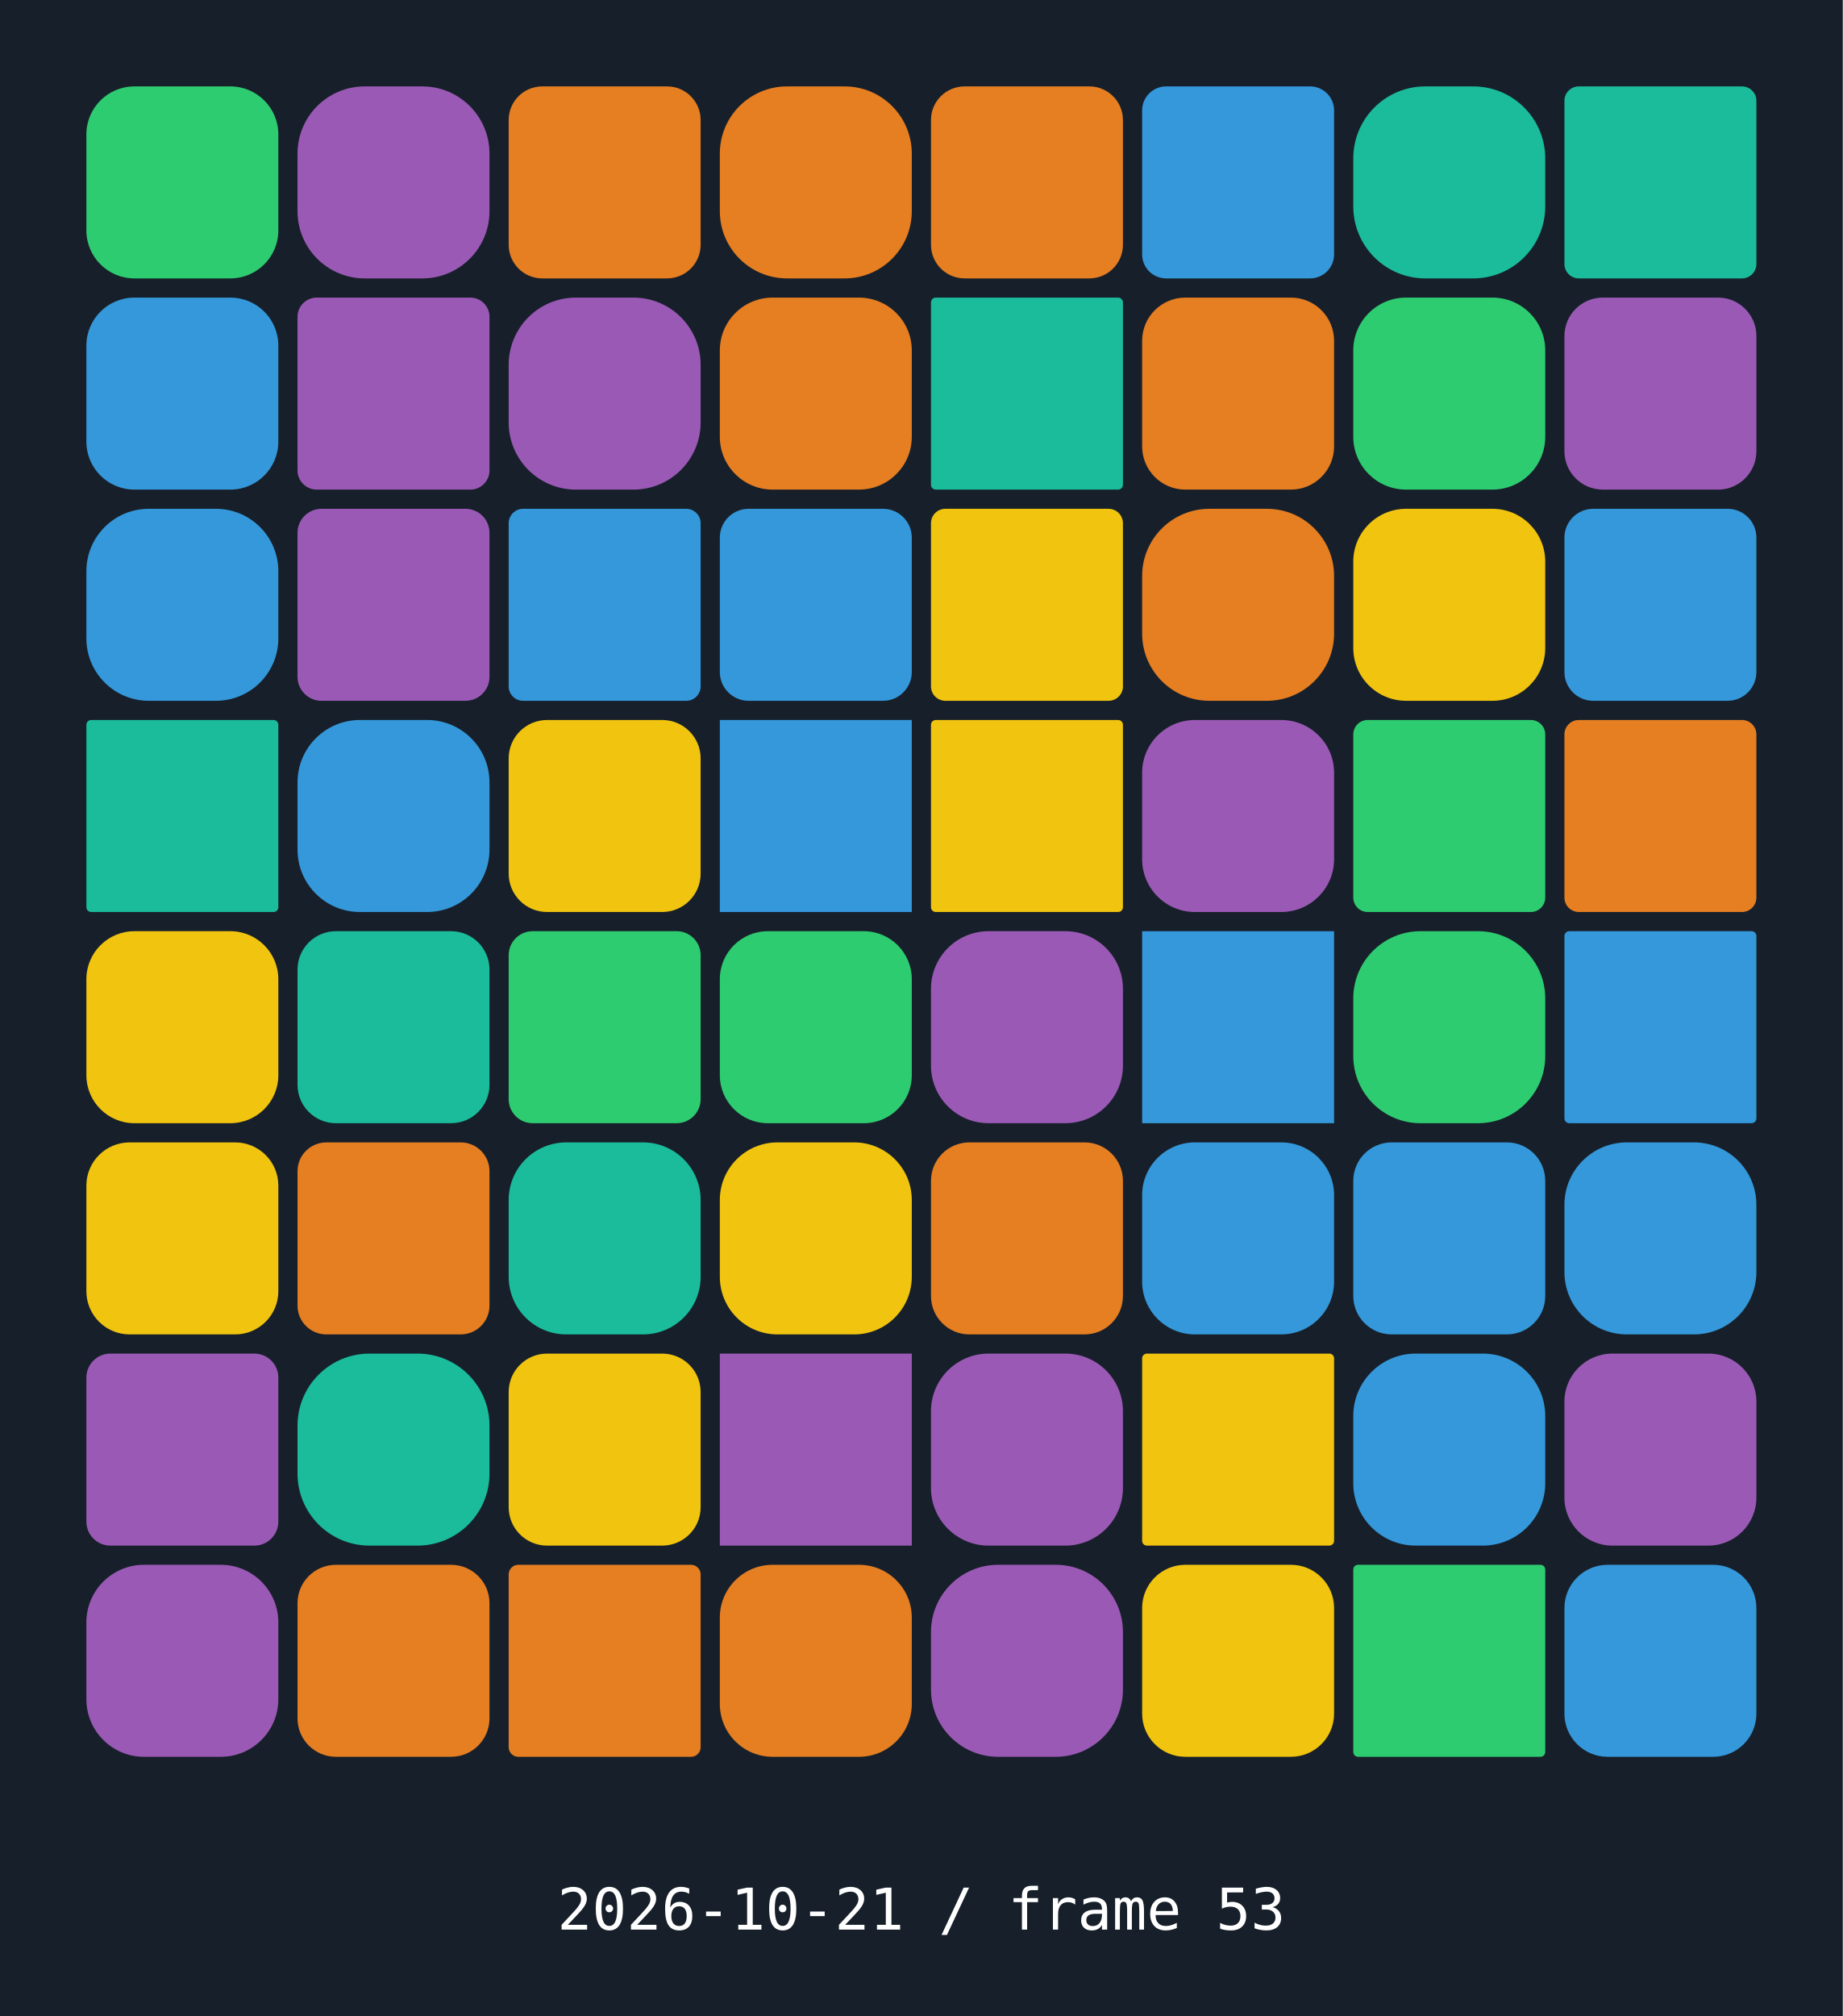
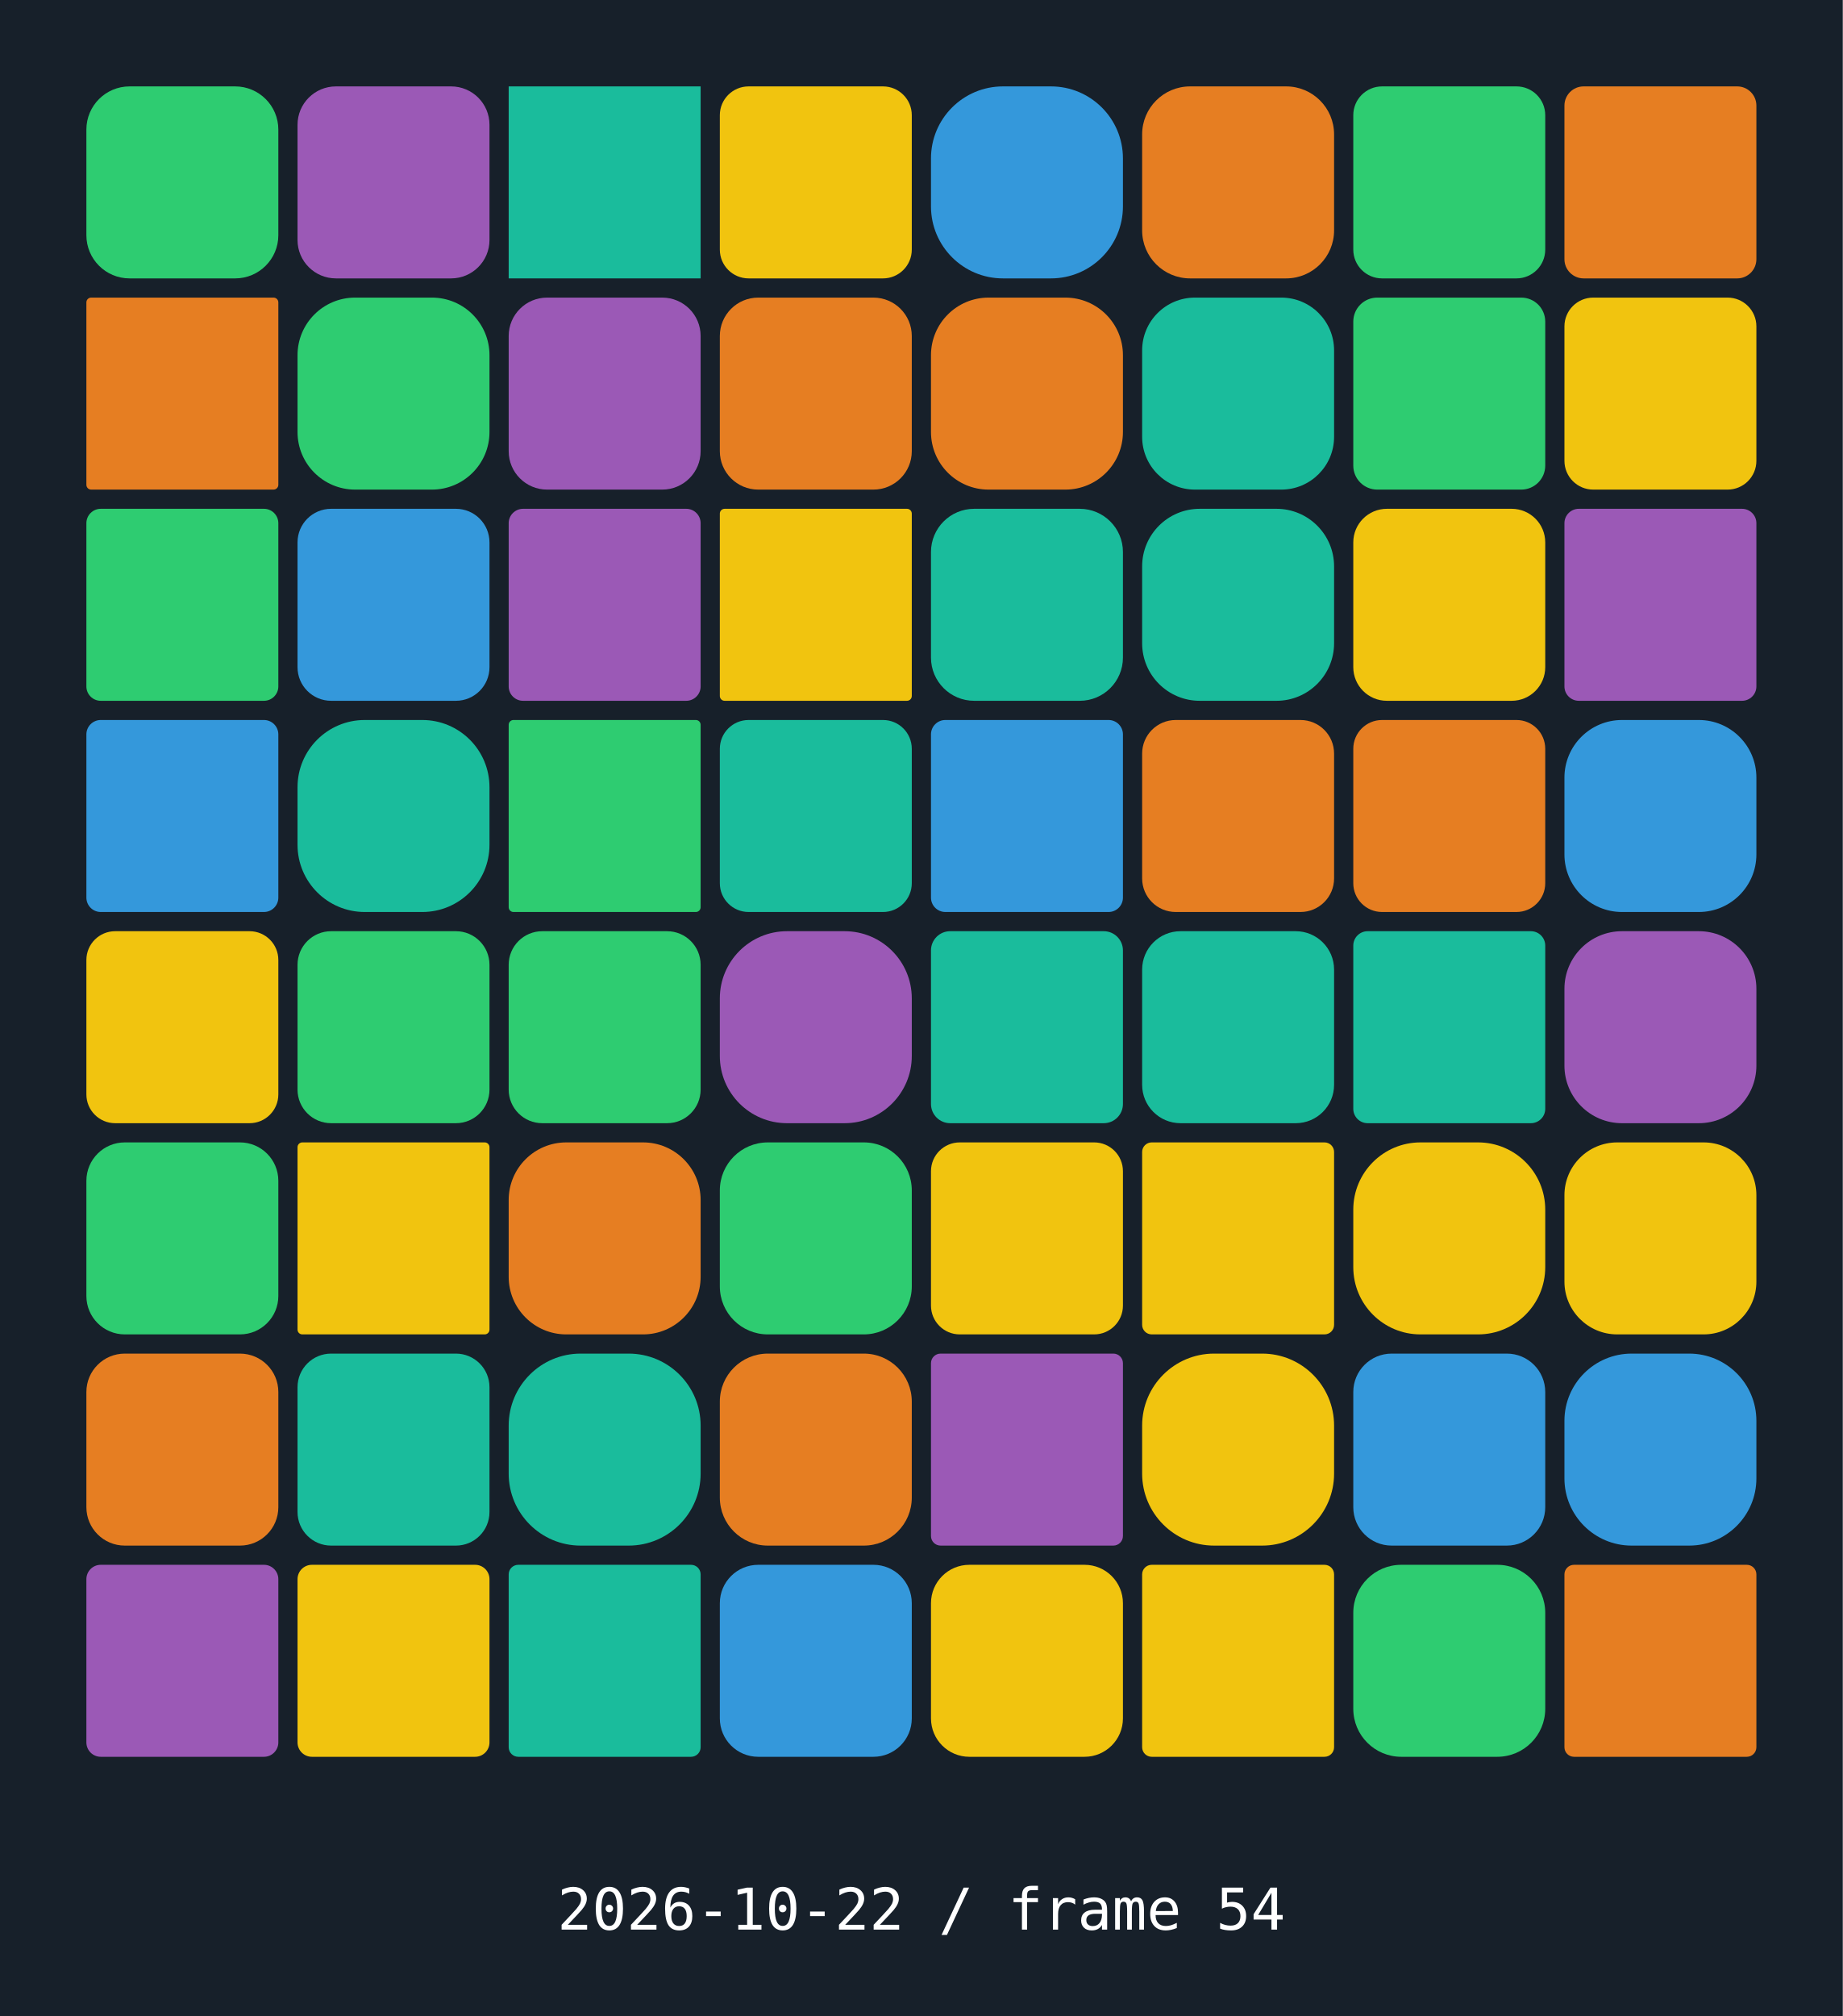
<svg xmlns="http://www.w3.org/2000/svg" width="384" height="420" viewBox="0 0 384 420">
  <rect width="384" height="420" fill="#17202a" />
-   <rect x="18" y="18" width="40" height="40" rx="10" fill="#2ecc71" />
-   <rect x="62" y="18" width="40" height="40" rx="14" fill="#9b59b6" />
-   <rect x="106" y="18" width="40" height="40" rx="7" fill="#e67e22" />
-   <rect x="150" y="18" width="40" height="40" rx="14" fill="#e67e22" />
-   <rect x="194" y="18" width="40" height="40" rx="7" fill="#e67e22" />
-   <rect x="238" y="18" width="40" height="40" rx="5" fill="#3498db" />
-   <rect x="282" y="18" width="40" height="40" rx="15" fill="#1abc9c" />
-   <rect x="326" y="18" width="40" height="40" rx="3" fill="#1abc9c" />
-   <rect x="18" y="62" width="40" height="40" rx="10" fill="#3498db" />
-   <rect x="62" y="62" width="40" height="40" rx="4" fill="#9b59b6" />
-   <rect x="106" y="62" width="40" height="40" rx="14" fill="#9b59b6" />
-   <rect x="150" y="62" width="40" height="40" rx="11" fill="#e67e22" />
-   <rect x="194" y="62" width="40" height="40" rx="1" fill="#1abc9c" />
-   <rect x="238" y="62" width="40" height="40" rx="9" fill="#e67e22" />
-   <rect x="282" y="62" width="40" height="40" rx="11" fill="#2ecc71" />
-   <rect x="326" y="62" width="40" height="40" rx="8" fill="#9b59b6" />
-   <rect x="18" y="106" width="40" height="40" rx="13" fill="#3498db" />
-   <rect x="62" y="106" width="40" height="40" rx="5" fill="#9b59b6" />
-   <rect x="106" y="106" width="40" height="40" rx="3" fill="#3498db" />
-   <rect x="150" y="106" width="40" height="40" rx="6" fill="#3498db" />
-   <rect x="194" y="106" width="40" height="40" rx="3" fill="#f1c40f" />
-   <rect x="238" y="106" width="40" height="40" rx="14" fill="#e67e22" />
-   <rect x="282" y="106" width="40" height="40" rx="11" fill="#f1c40f" />
-   <rect x="326" y="106" width="40" height="40" rx="6" fill="#3498db" />
-   <rect x="18" y="150" width="40" height="40" rx="1" fill="#1abc9c" />
-   <rect x="62" y="150" width="40" height="40" rx="13" fill="#3498db" />
-   <rect x="106" y="150" width="40" height="40" rx="8" fill="#f1c40f" />
-   <rect x="150" y="150" width="40" height="40" rx="0" fill="#3498db" />
-   <rect x="194" y="150" width="40" height="40" rx="1" fill="#f1c40f" />
-   <rect x="238" y="150" width="40" height="40" rx="11" fill="#9b59b6" />
-   <rect x="282" y="150" width="40" height="40" rx="3" fill="#2ecc71" />
-   <rect x="326" y="150" width="40" height="40" rx="3" fill="#e67e22" />
-   <rect x="18" y="194" width="40" height="40" rx="10" fill="#f1c40f" />
-   <rect x="62" y="194" width="40" height="40" rx="8" fill="#1abc9c" />
-   <rect x="106" y="194" width="40" height="40" rx="5" fill="#2ecc71" />
-   <rect x="150" y="194" width="40" height="40" rx="10" fill="#2ecc71" />
-   <rect x="194" y="194" width="40" height="40" rx="12" fill="#9b59b6" />
-   <rect x="238" y="194" width="40" height="40" rx="0" fill="#3498db" />
-   <rect x="282" y="194" width="40" height="40" rx="14" fill="#2ecc71" />
-   <rect x="326" y="194" width="40" height="40" rx="1" fill="#3498db" />
-   <rect x="18" y="238" width="40" height="40" rx="9" fill="#f1c40f" />
-   <rect x="62" y="238" width="40" height="40" rx="6" fill="#e67e22" />
-   <rect x="106" y="238" width="40" height="40" rx="12" fill="#1abc9c" />
-   <rect x="150" y="238" width="40" height="40" rx="12" fill="#f1c40f" />
-   <rect x="194" y="238" width="40" height="40" rx="8" fill="#e67e22" />
-   <rect x="238" y="238" width="40" height="40" rx="11" fill="#3498db" />
-   <rect x="282" y="238" width="40" height="40" rx="8" fill="#3498db" />
-   <rect x="326" y="238" width="40" height="40" rx="13" fill="#3498db" />
-   <rect x="18" y="282" width="40" height="40" rx="5" fill="#9b59b6" />
-   <rect x="62" y="282" width="40" height="40" rx="15" fill="#1abc9c" />
-   <rect x="106" y="282" width="40" height="40" rx="8" fill="#f1c40f" />
-   <rect x="150" y="282" width="40" height="40" rx="0" fill="#9b59b6" />
-   <rect x="194" y="282" width="40" height="40" rx="12" fill="#9b59b6" />
-   <rect x="238" y="282" width="40" height="40" rx="1" fill="#f1c40f" />
-   <rect x="282" y="282" width="40" height="40" rx="13" fill="#3498db" />
-   <rect x="326" y="282" width="40" height="40" rx="10" fill="#9b59b6" />
-   <rect x="18" y="326" width="40" height="40" rx="12" fill="#9b59b6" />
-   <rect x="62" y="326" width="40" height="40" rx="8" fill="#e67e22" />
-   <rect x="106" y="326" width="40" height="40" rx="2" fill="#e67e22" />
-   <rect x="150" y="326" width="40" height="40" rx="11" fill="#e67e22" />
-   <rect x="194" y="326" width="40" height="40" rx="14" fill="#9b59b6" />
-   <rect x="238" y="326" width="40" height="40" rx="9" fill="#f1c40f" />
-   <rect x="282" y="326" width="40" height="40" rx="1" fill="#2ecc71" />
-   <rect x="326" y="326" width="40" height="40" rx="9" fill="#3498db" />
-   <text x="192" y="402" text-anchor="middle" fill="#ffffff" font-family="monospace">2026-10-21 / frame 53</text>
+   <rect x="18" y="18" width="40" height="40" rx="9" fill="#2ecc71" />
+   <rect x="62" y="18" width="40" height="40" rx="8" fill="#9b59b6" />
+   <rect x="106" y="18" width="40" height="40" rx="0" fill="#1abc9c" />
+   <rect x="150" y="18" width="40" height="40" rx="6" fill="#f1c40f" />
+   <rect x="194" y="18" width="40" height="40" rx="15" fill="#3498db" />
+   <rect x="238" y="18" width="40" height="40" rx="10" fill="#e67e22" />
+   <rect x="282" y="18" width="40" height="40" rx="6" fill="#2ecc71" />
+   <rect x="326" y="18" width="40" height="40" rx="4" fill="#e67e22" />
+   <rect x="18" y="62" width="40" height="40" rx="1" fill="#e67e22" />
+   <rect x="62" y="62" width="40" height="40" rx="12" fill="#2ecc71" />
+   <rect x="106" y="62" width="40" height="40" rx="8" fill="#9b59b6" />
+   <rect x="150" y="62" width="40" height="40" rx="8" fill="#e67e22" />
+   <rect x="194" y="62" width="40" height="40" rx="12" fill="#e67e22" />
+   <rect x="238" y="62" width="40" height="40" rx="11" fill="#1abc9c" />
+   <rect x="282" y="62" width="40" height="40" rx="5" fill="#2ecc71" />
+   <rect x="326" y="62" width="40" height="40" rx="6" fill="#f1c40f" />
+   <rect x="18" y="106" width="40" height="40" rx="3" fill="#2ecc71" />
+   <rect x="62" y="106" width="40" height="40" rx="7" fill="#3498db" />
+   <rect x="106" y="106" width="40" height="40" rx="3" fill="#9b59b6" />
+   <rect x="150" y="106" width="40" height="40" rx="1" fill="#f1c40f" />
+   <rect x="194" y="106" width="40" height="40" rx="9" fill="#1abc9c" />
+   <rect x="238" y="106" width="40" height="40" rx="12" fill="#1abc9c" />
+   <rect x="282" y="106" width="40" height="40" rx="7" fill="#f1c40f" />
+   <rect x="326" y="106" width="40" height="40" rx="3" fill="#9b59b6" />
+   <rect x="18" y="150" width="40" height="40" rx="3" fill="#3498db" />
+   <rect x="62" y="150" width="40" height="40" rx="14" fill="#1abc9c" />
+   <rect x="106" y="150" width="40" height="40" rx="1" fill="#2ecc71" />
+   <rect x="150" y="150" width="40" height="40" rx="6" fill="#1abc9c" />
+   <rect x="194" y="150" width="40" height="40" rx="3" fill="#3498db" />
+   <rect x="238" y="150" width="40" height="40" rx="7" fill="#e67e22" />
+   <rect x="282" y="150" width="40" height="40" rx="6" fill="#e67e22" />
+   <rect x="326" y="150" width="40" height="40" rx="12" fill="#3498db" />
+   <rect x="18" y="194" width="40" height="40" rx="6" fill="#f1c40f" />
+   <rect x="62" y="194" width="40" height="40" rx="7" fill="#2ecc71" />
+   <rect x="106" y="194" width="40" height="40" rx="7" fill="#2ecc71" />
+   <rect x="150" y="194" width="40" height="40" rx="14" fill="#9b59b6" />
+   <rect x="194" y="194" width="40" height="40" rx="4" fill="#1abc9c" />
+   <rect x="238" y="194" width="40" height="40" rx="8" fill="#1abc9c" />
+   <rect x="282" y="194" width="40" height="40" rx="3" fill="#1abc9c" />
+   <rect x="326" y="194" width="40" height="40" rx="12" fill="#9b59b6" />
+   <rect x="18" y="238" width="40" height="40" rx="8" fill="#2ecc71" />
+   <rect x="62" y="238" width="40" height="40" rx="1" fill="#f1c40f" />
+   <rect x="106" y="238" width="40" height="40" rx="12" fill="#e67e22" />
+   <rect x="150" y="238" width="40" height="40" rx="10" fill="#2ecc71" />
+   <rect x="194" y="238" width="40" height="40" rx="6" fill="#f1c40f" />
+   <rect x="238" y="238" width="40" height="40" rx="2" fill="#f1c40f" />
+   <rect x="282" y="238" width="40" height="40" rx="14" fill="#f1c40f" />
+   <rect x="326" y="238" width="40" height="40" rx="11" fill="#f1c40f" />
+   <rect x="18" y="282" width="40" height="40" rx="8" fill="#e67e22" />
+   <rect x="62" y="282" width="40" height="40" rx="7" fill="#1abc9c" />
+   <rect x="106" y="282" width="40" height="40" rx="15" fill="#1abc9c" />
+   <rect x="150" y="282" width="40" height="40" rx="10" fill="#e67e22" />
+   <rect x="194" y="282" width="40" height="40" rx="2" fill="#9b59b6" />
+   <rect x="238" y="282" width="40" height="40" rx="15" fill="#f1c40f" />
+   <rect x="282" y="282" width="40" height="40" rx="8" fill="#3498db" />
+   <rect x="326" y="282" width="40" height="40" rx="14" fill="#3498db" />
+   <rect x="18" y="326" width="40" height="40" rx="3" fill="#9b59b6" />
+   <rect x="62" y="326" width="40" height="40" rx="3" fill="#f1c40f" />
+   <rect x="106" y="326" width="40" height="40" rx="2" fill="#1abc9c" />
+   <rect x="150" y="326" width="40" height="40" rx="8" fill="#3498db" />
+   <rect x="194" y="326" width="40" height="40" rx="8" fill="#f1c40f" />
+   <rect x="238" y="326" width="40" height="40" rx="2" fill="#f1c40f" />
+   <rect x="282" y="326" width="40" height="40" rx="10" fill="#2ecc71" />
+   <rect x="326" y="326" width="40" height="40" rx="2" fill="#e67e22" />
+   <text x="192" y="402" text-anchor="middle" fill="#ffffff" font-family="monospace">2026-10-22 / frame 54</text>
</svg>
